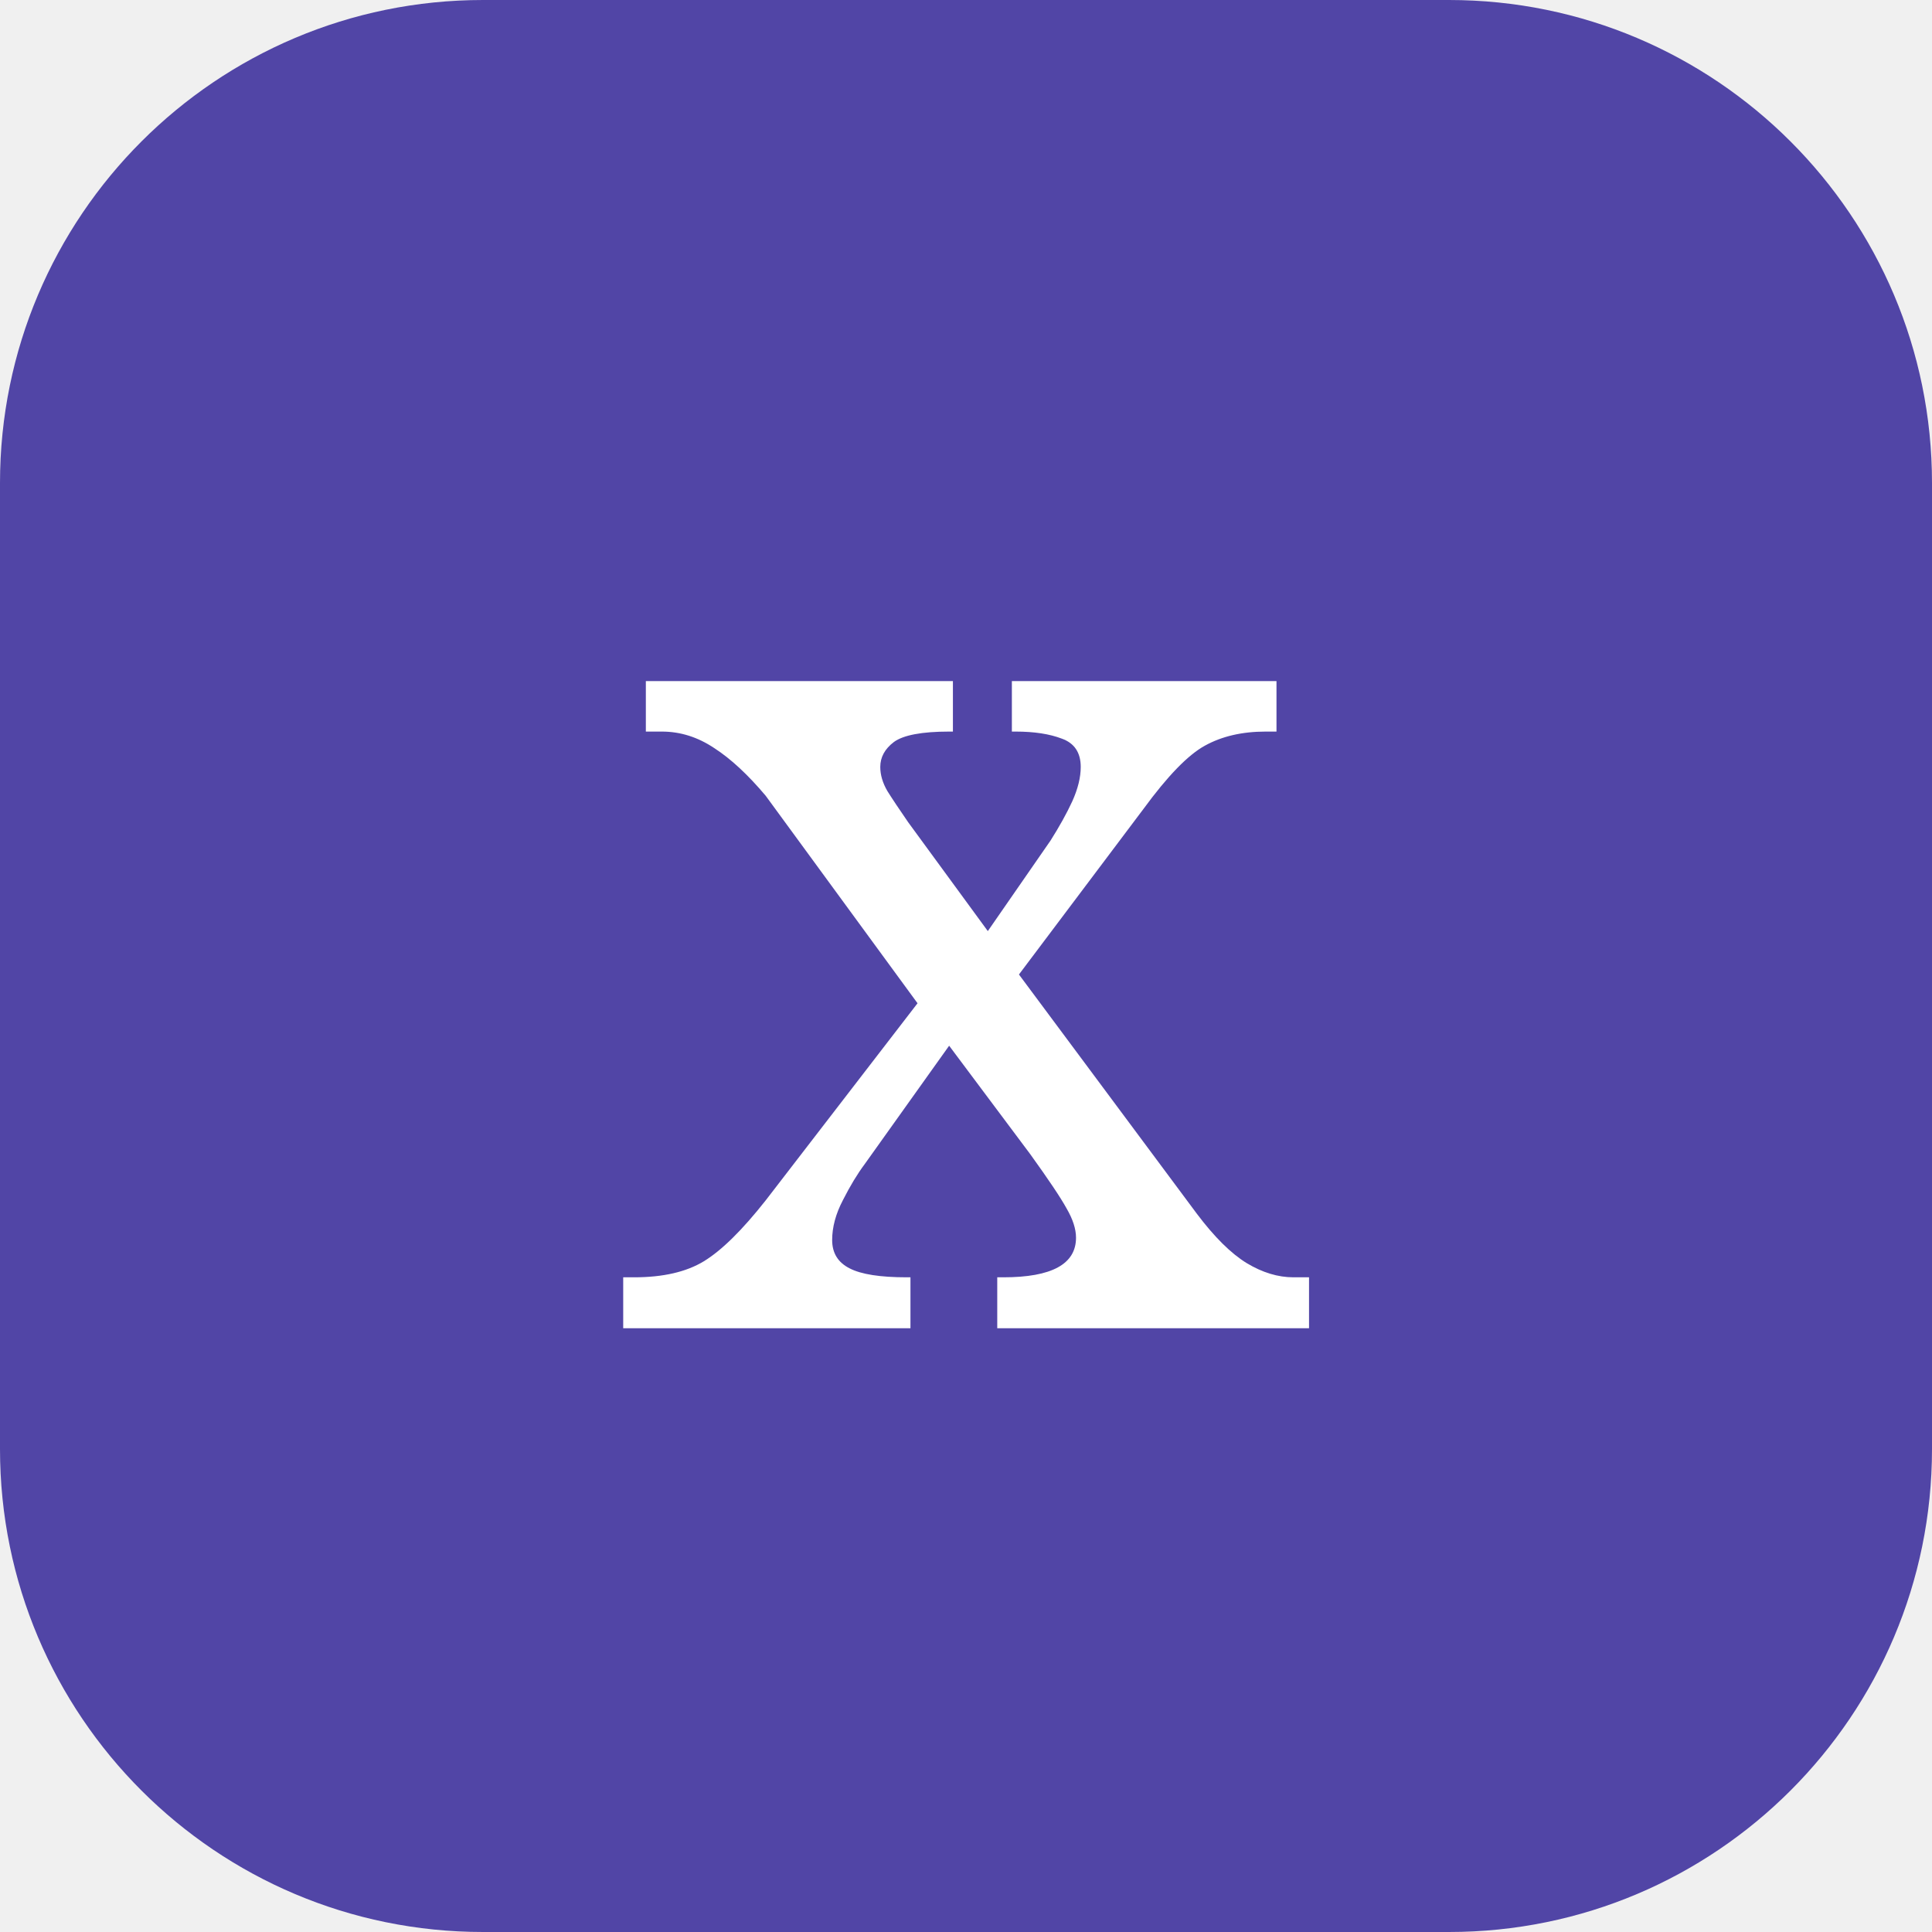
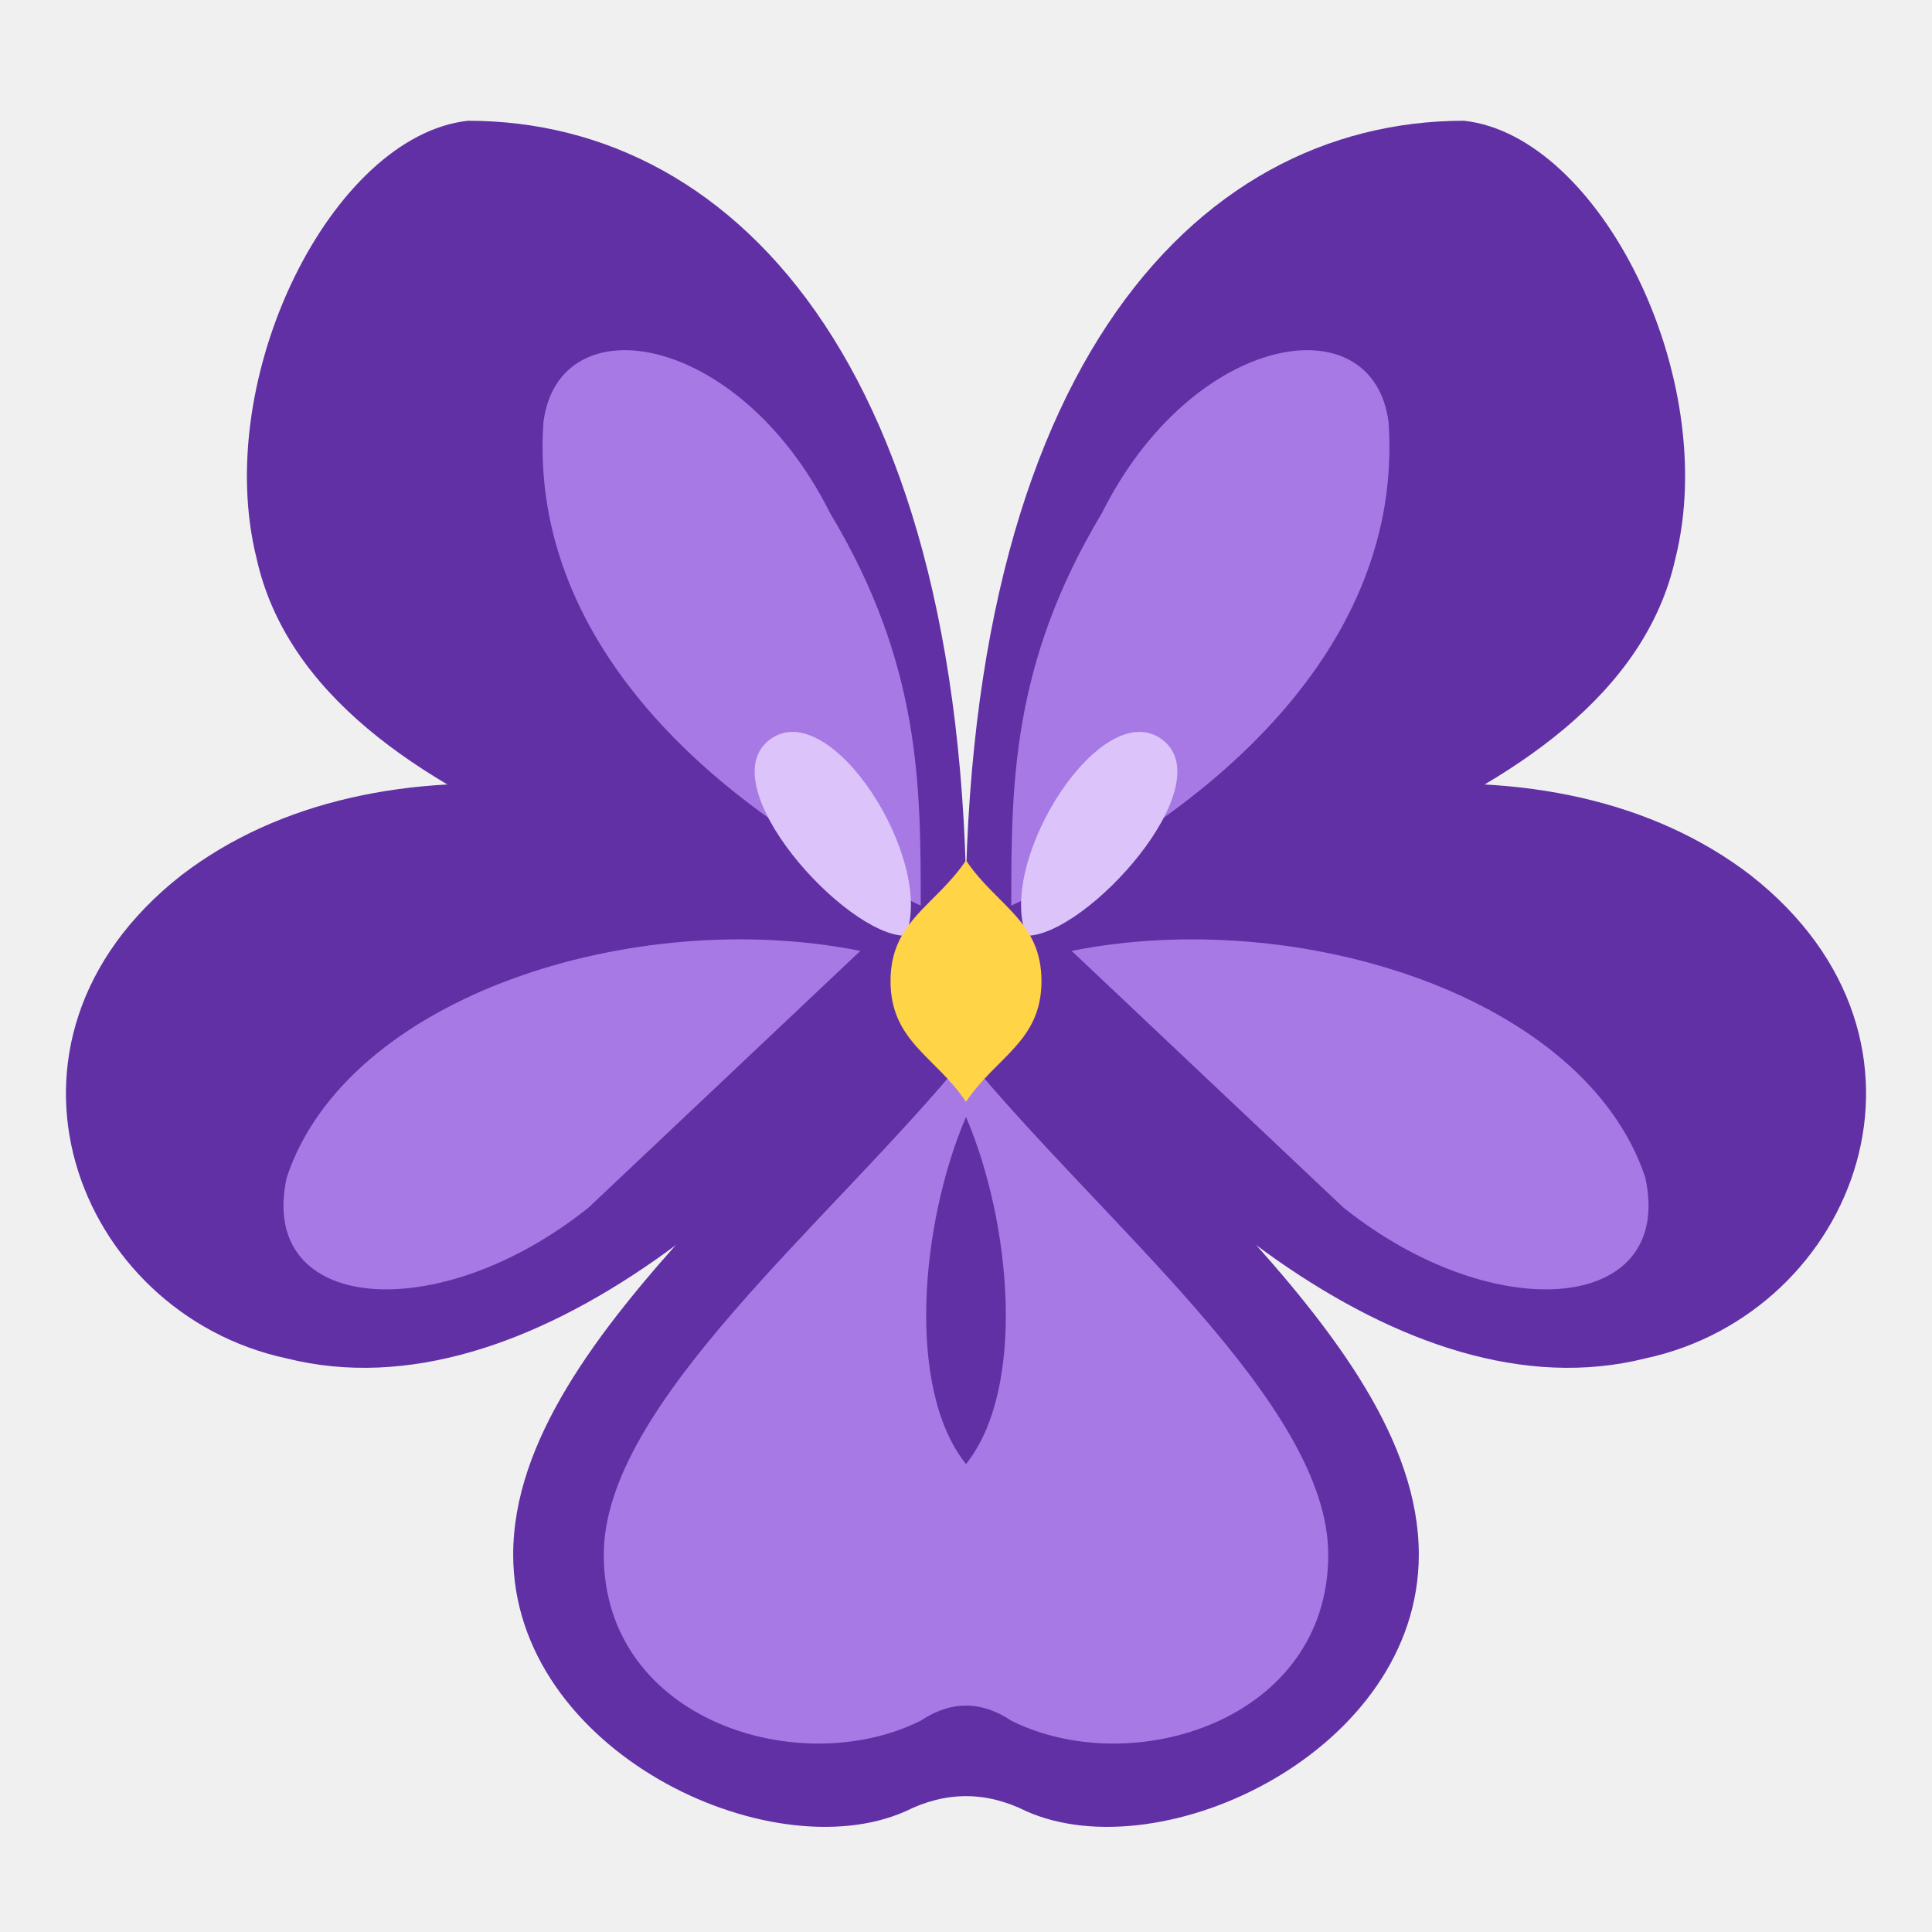
- <svg xmlns="http://www.w3.org/2000/svg" viewBox="0 0 64 64">
-   <rect width="64" height="64" rx="16" fill="#5145a6" />
-   <text x="32" y="44" text-anchor="middle" font-family="Georgia,serif" font-size="40" fill="white">x</text>
+ <svg xmlns="http://www.w3.org/2000/svg" viewBox="0 0 128 128" width="128" height="128" role="img" aria-labelledby="title">
+   <g fill="#6130A5">
+     <path d="M64 65C52 60 21 55 17 37C14 25 22 9 31 8C49 8 65 25 64 65Z" />
+     <path d="M64 65C76 60 107 55 111 37C114 25 106 9 97 8C79 8 63 25 64 65Z" />
+     <path d="M64 62C47 51 25 48 12 58C-2 69 5 87 19 90C35 94 53 78 64 62Z" />
+     <path d="M64 62C81 51 103 48 116 58C130 69 123 87 109 90C93 94 75 78 64 62Z" />
+     <path d="M64 60C56 74 34 88 34 103C34 116 51 124 60 120Q64 118 68 120C77 124 94 116 94 103C94 88 72 74 64 60Z" />
+   </g>
+   <g fill="#A779E4">
+     <path d="M61 60C48 54 35 43 36 28C37 20 49 22 55 34C61 44 61 52 61 60Z" />
+     <path d="M67 60C80 54 93 43 92 28C91 20 79 22 73 34C67 44 67 52 67 60Z" />
+     <path d="M57 63C42 60 23 66 19 78C17 87 29 88 39 80Z" />
+     <path d="M71 63C86 60 105 66 109 78C111 87 99 88 89 80Z" />
+     <path d="M64 70C55 81 40 93 40 103C40 114 53 118 61 114Q64 112 67 114C75 118 88 114 88 103C88 93 73 81 64 70Z" />
+   </g>
+   <g fill="#DCC3FA">
+     <path d="M60 62C56 62 47 52 51 49C55 46 62 57 60 62Z" />
+     <path d="M68 62C72 62 81 52 77 49C73 46 66 57 68 62Z" />
+   </g>
+   <path fill="#6130A5" d="M64 74C61 81 60 92 64 97C68 92 67 81 64 74Z" />
+   <path fill="#FFD447" d="M64 57C62 60 59 61 59 65C59 69 62 70 64 73C66 70 69 69 69 65C69 61 66 60 64 57Z" />
</svg>
